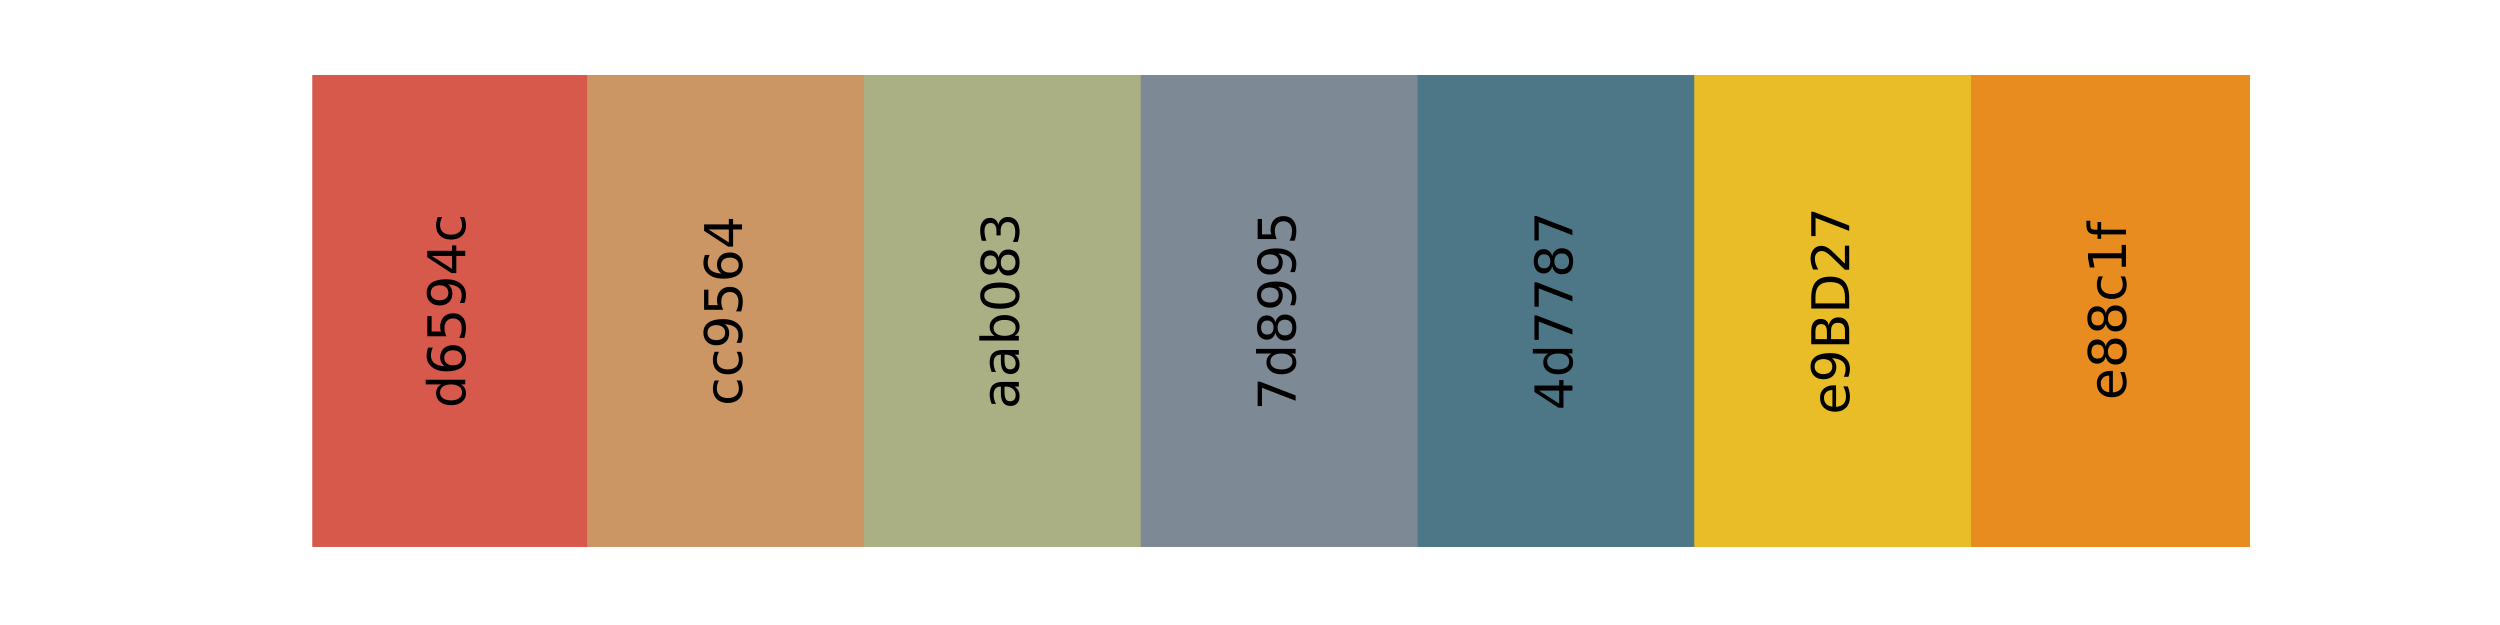
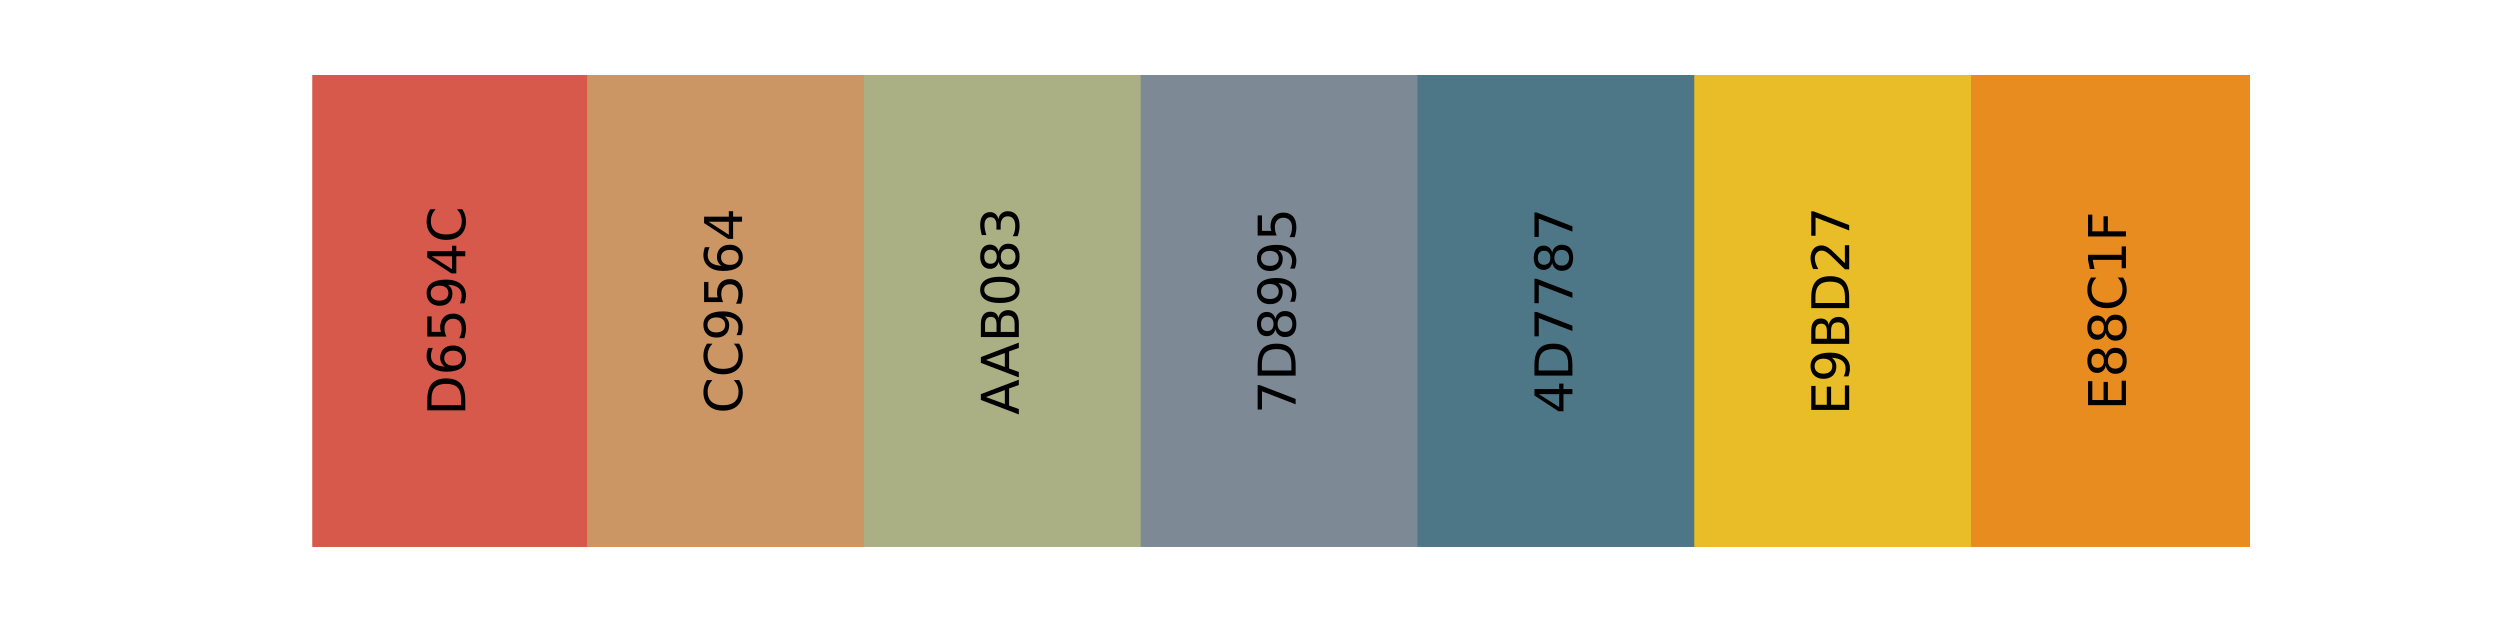
<svg xmlns="http://www.w3.org/2000/svg" xmlns:xlink="http://www.w3.org/1999/xlink" height="144pt" version="1.1" viewBox="0 0 576 144" width="576pt">
  <defs>
    <style type="text/css">
*{stroke-linecap:butt;stroke-linejoin:round;}
  </style>
  </defs>
  <g id="figure_1">
    <g id="patch_1">
      <path d="M 0 144  L 576 144  L 576 0  L 0 0  z " style="fill:#ffffff;" />
    </g>
    <g id="axes_1">
      <g id="patch_2">
-         <path clip-path="url(#p3c85638bd8)" d="M 72 126  L 135.771 126  L 135.771 17.28  L 72 17.28  z " style="fill:#d6594c;stroke:#d6594c;stroke-linejoin:miter;" />
+         <path clip-path="url(#p0abb97f19e)" d="M 72 126  L 135.771 126  L 135.771 17.28  L 72 17.28  z " style="fill:#d6594c;stroke:#d6594c;stroke-linejoin:miter;" />
      </g>
      <g id="patch_3">
-         <path clip-path="url(#p3c85638bd8)" d="M 135.771 126  L 199.543 126  L 199.543 17.28  L 135.771 17.28  z " style="fill:#cc9564;stroke:#cc9564;stroke-linejoin:miter;" />
+         <path clip-path="url(#p0abb97f19e)" d="M 135.771 126  L 199.543 126  L 199.543 17.28  L 135.771 17.28  z " style="fill:#cc9564;stroke:#cc9564;stroke-linejoin:miter;" />
      </g>
      <g id="patch_4">
-         <path clip-path="url(#p3c85638bd8)" d="M 199.543 126  L 263.314 126  L 263.314 17.28  L 199.543 17.28  z " style="fill:#aab083;stroke:#aab083;stroke-linejoin:miter;" />
+         <path clip-path="url(#p0abb97f19e)" d="M 199.543 126  L 263.314 126  L 263.314 17.28  L 199.543 17.28  z " style="fill:#aab083;stroke:#aab083;stroke-linejoin:miter;" />
      </g>
      <g id="patch_5">
-         <path clip-path="url(#p3c85638bd8)" d="M 263.314 126  L 327.086 126  L 327.086 17.28  L 263.314 17.28  z " style="fill:#7d8995;stroke:#7d8995;stroke-linejoin:miter;" />
+         <path clip-path="url(#p0abb97f19e)" d="M 263.314 126  L 327.086 126  L 327.086 17.28  L 263.314 17.28  z " style="fill:#7d8995;stroke:#7d8995;stroke-linejoin:miter;" />
      </g>
      <g id="patch_6">
-         <path clip-path="url(#p3c85638bd8)" d="M 327.086 126  L 390.857 126  L 390.857 17.28  L 327.086 17.28  z " style="fill:#4d7787;stroke:#4d7787;stroke-linejoin:miter;" />
+         <path clip-path="url(#p0abb97f19e)" d="M 327.086 126  L 390.857 126  L 390.857 17.28  L 327.086 17.28  z " style="fill:#4d7787;stroke:#4d7787;stroke-linejoin:miter;" />
      </g>
      <g id="patch_7">
-         <path clip-path="url(#p3c85638bd8)" d="M 390.857 126  L 454.629 126  L 454.629 17.28  L 390.857 17.28  z " style="fill:#e9bd27;stroke:#e9bd27;stroke-linejoin:miter;" />
+         <path clip-path="url(#p0abb97f19e)" d="M 390.857 126  L 454.629 126  L 454.629 17.28  L 390.857 17.28  z " style="fill:#e9bd27;stroke:#e9bd27;stroke-linejoin:miter;" />
      </g>
      <g id="patch_8">
-         <path clip-path="url(#p3c85638bd8)" d="M 454.629 126  L 518.4 126  L 518.4 17.28  L 454.629 17.28  z " style="fill:#e88c1f;stroke:#e88c1f;stroke-linejoin:miter;" />
+         <path clip-path="url(#p0abb97f19e)" d="M 454.629 126  L 518.4 126  L 518.4 17.28  L 454.629 17.28  z " style="fill:#e88c1f;stroke:#e88c1f;stroke-linejoin:miter;" />
      </g>
      <g id="text_1">
        <defs>
-           <path d="M 45.406 46.391  L 45.406 75.984  L 54.391 75.984  L 54.391 0  L 45.406 0  L 45.406 8.203  Q 42.578 3.328 38.25 0.953  Q 33.938 -1.422 27.875 -1.422  Q 17.969 -1.422 11.734 6.484  Q 5.516 14.406 5.516 27.297  Q 5.516 40.188 11.734 48.094  Q 17.969 56 27.875 56  Q 33.938 56 38.25 53.625  Q 42.578 51.266 45.406 46.391  z M 14.797 27.297  Q 14.797 17.391 18.875 11.75  Q 22.953 6.109 30.078 6.109  Q 37.203 6.109 41.297 11.75  Q 45.406 17.391 45.406 27.297  Q 45.406 37.203 41.297 42.844  Q 37.203 48.484 30.078 48.484  Q 22.953 48.484 18.875 42.844  Q 14.797 37.203 14.797 27.297  z " id="DejaVuSans-100" />
+           <path d="M 19.672 64.797  L 19.672 8.109  L 31.594 8.109  Q 46.688 8.109 53.688 14.938  Q 60.688 21.781 60.688 36.531  Q 60.688 51.172 53.688 57.984  Q 46.688 64.797 31.594 64.797  z M 9.812 72.906  L 30.078 72.906  Q 51.266 72.906 61.172 64.094  Q 71.094 55.281 71.094 36.531  Q 71.094 17.672 61.125 8.828  Q 51.172 0 30.078 0  L 9.812 0  z " id="DejaVuSans-68" />
          <path d="M 33.016 40.375  Q 26.375 40.375 22.484 35.828  Q 18.609 31.297 18.609 23.391  Q 18.609 15.531 22.484 10.953  Q 26.375 6.391 33.016 6.391  Q 39.656 6.391 43.531 10.953  Q 47.406 15.531 47.406 23.391  Q 47.406 31.297 43.531 35.828  Q 39.656 40.375 33.016 40.375  z M 52.594 71.297  L 52.594 62.312  Q 48.875 64.062 45.094 64.984  Q 41.312 65.922 37.594 65.922  Q 27.828 65.922 22.672 59.328  Q 17.531 52.734 16.797 39.406  Q 19.672 43.656 24.016 45.922  Q 28.375 48.188 33.594 48.188  Q 44.578 48.188 50.953 41.516  Q 57.328 34.859 57.328 23.391  Q 57.328 12.156 50.688 5.359  Q 44.047 -1.422 33.016 -1.422  Q 20.359 -1.422 13.672 8.266  Q 6.984 17.969 6.984 36.375  Q 6.984 53.656 15.188 63.938  Q 23.391 74.219 37.203 74.219  Q 40.922 74.219 44.703 73.484  Q 48.484 72.75 52.594 71.297  z " id="DejaVuSans-54" />
          <path d="M 10.797 72.906  L 49.516 72.906  L 49.516 64.594  L 19.828 64.594  L 19.828 46.734  Q 21.969 47.469 24.109 47.828  Q 26.266 48.188 28.422 48.188  Q 40.625 48.188 47.75 41.5  Q 54.891 34.812 54.891 23.391  Q 54.891 11.625 47.562 5.094  Q 40.234 -1.422 26.906 -1.422  Q 22.312 -1.422 17.547 -0.641  Q 12.797 0.141 7.719 1.703  L 7.719 11.625  Q 12.109 9.234 16.797 8.062  Q 21.484 6.891 26.703 6.891  Q 35.156 6.891 40.078 11.328  Q 45.016 15.766 45.016 23.391  Q 45.016 31 40.078 35.438  Q 35.156 39.891 26.703 39.891  Q 22.75 39.891 18.812 39.016  Q 14.891 38.141 10.797 36.281  z " id="DejaVuSans-53" />
          <path d="M 10.984 1.516  L 10.984 10.5  Q 14.703 8.734 18.5 7.812  Q 22.312 6.891 25.984 6.891  Q 35.75 6.891 40.891 13.453  Q 46.047 20.016 46.781 33.406  Q 43.953 29.203 39.594 26.953  Q 35.25 24.703 29.984 24.703  Q 19.047 24.703 12.672 31.312  Q 6.297 37.938 6.297 49.422  Q 6.297 60.641 12.938 67.422  Q 19.578 74.219 30.609 74.219  Q 43.266 74.219 49.922 64.516  Q 56.594 54.828 56.594 36.375  Q 56.594 19.141 48.406 8.859  Q 40.234 -1.422 26.422 -1.422  Q 22.703 -1.422 18.891 -0.688  Q 15.094 0.047 10.984 1.516  z M 30.609 32.422  Q 37.25 32.422 41.125 36.953  Q 45.016 41.5 45.016 49.422  Q 45.016 57.281 41.125 61.844  Q 37.25 66.406 30.609 66.406  Q 23.969 66.406 20.094 61.844  Q 16.219 57.281 16.219 49.422  Q 16.219 41.5 20.094 36.953  Q 23.969 32.422 30.609 32.422  z " id="DejaVuSans-57" />
          <path d="M 37.797 64.312  L 12.891 25.391  L 37.797 25.391  z M 35.203 72.906  L 47.609 72.906  L 47.609 25.391  L 58.016 25.391  L 58.016 17.188  L 47.609 17.188  L 47.609 0  L 37.797 0  L 37.797 17.188  L 4.891 17.188  L 4.891 26.703  z " id="DejaVuSans-52" />
-           <path d="M 48.781 52.594  L 48.781 44.188  Q 44.969 46.297 41.141 47.344  Q 37.312 48.391 33.406 48.391  Q 24.656 48.391 19.812 42.844  Q 14.984 37.312 14.984 27.297  Q 14.984 17.281 19.812 11.734  Q 24.656 6.203 33.406 6.203  Q 37.312 6.203 41.141 7.25  Q 44.969 8.297 48.781 10.406  L 48.781 2.094  Q 45.016 0.344 40.984 -0.531  Q 36.969 -1.422 32.422 -1.422  Q 20.062 -1.422 12.781 6.344  Q 5.516 14.109 5.516 27.297  Q 5.516 40.672 12.859 48.328  Q 20.219 56 33.016 56  Q 37.156 56 41.109 55.141  Q 45.062 54.297 48.781 52.594  z " id="DejaVuSans-99" />
+           <path d="M 64.406 67.281  L 64.406 56.891  Q 59.422 61.531 53.781 63.812  Q 48.141 66.109 41.797 66.109  Q 29.297 66.109 22.656 58.469  Q 16.016 50.828 16.016 36.375  Q 16.016 21.969 22.656 14.328  Q 29.297 6.688 41.797 6.688  Q 48.141 6.688 53.781 8.984  Q 59.422 11.281 64.406 15.922  L 64.406 5.609  Q 59.234 2.094 53.438 0.328  Q 47.656 -1.422 41.219 -1.422  Q 24.656 -1.422 15.125 8.703  Q 5.609 18.844 5.609 36.375  Q 5.609 53.953 15.125 64.078  Q 24.656 74.219 41.219 74.219  Q 47.75 74.219 53.531 72.484  Q 59.328 70.75 64.406 67.281  z " id="DejaVuSans-67" />
        </defs>
-         <g transform="translate(107.197 94.01812)rotate(-90)scale(0.12 -0.12)">
-           <use xlink:href="#DejaVuSans-100" />
-           <use x="63.477" xlink:href="#DejaVuSans-54" />
-           <use x="127.1" xlink:href="#DejaVuSans-53" />
-           <use x="190.723" xlink:href="#DejaVuSans-57" />
-           <use x="254.346" xlink:href="#DejaVuSans-52" />
-           <use x="317.969" xlink:href="#DejaVuSans-99" />
+         <g transform="translate(107.197 95.71969)rotate(-90)scale(0.12 -0.12)">
+           <use xlink:href="#DejaVuSans-68" />
+           <use x="77.002" xlink:href="#DejaVuSans-54" />
+           <use x="140.625" xlink:href="#DejaVuSans-53" />
+           <use x="204.248" xlink:href="#DejaVuSans-57" />
+           <use x="267.871" xlink:href="#DejaVuSans-52" />
+           <use x="331.494" xlink:href="#DejaVuSans-67" />
        </g>
      </g>
      <g id="text_2">
-         <g transform="translate(170.9684 93.50813)rotate(-90)scale(0.12 -0.12)">
-           <use xlink:href="#DejaVuSans-99" />
-           <use x="54.98" xlink:href="#DejaVuSans-99" />
-           <use x="109.961" xlink:href="#DejaVuSans-57" />
-           <use x="173.584" xlink:href="#DejaVuSans-53" />
-           <use x="237.207" xlink:href="#DejaVuSans-54" />
-           <use x="300.83" xlink:href="#DejaVuSans-52" />
+         <g transform="translate(170.9684 95.28938)rotate(-90)scale(0.12 -0.12)">
+           <use xlink:href="#DejaVuSans-67" />
+           <use x="69.824" xlink:href="#DejaVuSans-67" />
+           <use x="139.648" xlink:href="#DejaVuSans-57" />
+           <use x="203.271" xlink:href="#DejaVuSans-53" />
+           <use x="266.895" xlink:href="#DejaVuSans-54" />
+           <use x="330.518" xlink:href="#DejaVuSans-52" />
        </g>
      </g>
      <g id="text_3">
        <defs>
-           <path d="M 34.281 27.484  Q 23.391 27.484 19.188 25  Q 14.984 22.516 14.984 16.5  Q 14.984 11.719 18.141 8.906  Q 21.297 6.109 26.703 6.109  Q 34.188 6.109 38.703 11.406  Q 43.219 16.703 43.219 25.484  L 43.219 27.484  z M 52.203 31.203  L 52.203 0  L 43.219 0  L 43.219 8.297  Q 40.141 3.328 35.547 0.953  Q 30.953 -1.422 24.312 -1.422  Q 15.922 -1.422 10.953 3.297  Q 6 8.016 6 15.922  Q 6 25.141 12.172 29.828  Q 18.359 34.516 30.609 34.516  L 43.219 34.516  L 43.219 35.406  Q 43.219 41.609 39.141 45  Q 35.062 48.391 27.688 48.391  Q 23 48.391 18.547 47.266  Q 14.109 46.141 10.016 43.891  L 10.016 52.203  Q 14.938 54.109 19.578 55.047  Q 24.219 56 28.609 56  Q 40.484 56 46.344 49.844  Q 52.203 43.703 52.203 31.203  z " id="DejaVuSans-97" />
-           <path d="M 48.688 27.297  Q 48.688 37.203 44.609 42.844  Q 40.531 48.484 33.406 48.484  Q 26.266 48.484 22.188 42.844  Q 18.109 37.203 18.109 27.297  Q 18.109 17.391 22.188 11.75  Q 26.266 6.109 33.406 6.109  Q 40.531 6.109 44.609 11.75  Q 48.688 17.391 48.688 27.297  z M 18.109 46.391  Q 20.953 51.266 25.266 53.625  Q 29.594 56 35.594 56  Q 45.562 56 51.781 48.094  Q 58.016 40.188 58.016 27.297  Q 58.016 14.406 51.781 6.484  Q 45.562 -1.422 35.594 -1.422  Q 29.594 -1.422 25.266 0.953  Q 20.953 3.328 18.109 8.203  L 18.109 0  L 9.078 0  L 9.078 75.984  L 18.109 75.984  z " id="DejaVuSans-98" />
+           <path d="M 34.188 63.188  L 20.797 26.906  L 47.609 26.906  z M 28.609 72.906  L 39.797 72.906  L 67.578 0  L 57.328 0  L 50.688 18.703  L 17.828 18.703  L 11.188 0  L 0.781 0  z " id="DejaVuSans-65" />
+           <path d="M 19.672 34.812  L 19.672 8.109  L 35.5 8.109  Q 43.453 8.109 47.281 11.406  Q 51.125 14.703 51.125 21.484  Q 51.125 28.328 47.281 31.562  Q 43.453 34.812 35.5 34.812  z M 19.672 64.797  L 19.672 42.828  L 34.281 42.828  Q 41.5 42.828 45.031 45.531  Q 48.578 48.25 48.578 53.812  Q 48.578 59.328 45.031 62.062  Q 41.5 64.797 34.281 64.797  z M 9.812 72.906  L 35.016 72.906  Q 46.297 72.906 52.391 68.219  Q 58.5 63.531 58.5 54.891  Q 58.5 48.188 55.375 44.234  Q 52.25 40.281 46.188 39.312  Q 53.469 37.75 57.5 32.781  Q 61.531 27.828 61.531 20.406  Q 61.531 10.641 54.891 5.312  Q 48.25 0 35.984 0  L 9.812 0  z " id="DejaVuSans-66" />
          <path d="M 31.781 66.406  Q 24.172 66.406 20.328 58.906  Q 16.5 51.422 16.5 36.375  Q 16.5 21.391 20.328 13.891  Q 24.172 6.391 31.781 6.391  Q 39.453 6.391 43.281 13.891  Q 47.125 21.391 47.125 36.375  Q 47.125 51.422 43.281 58.906  Q 39.453 66.406 31.781 66.406  z M 31.781 74.219  Q 44.047 74.219 50.516 64.516  Q 56.984 54.828 56.984 36.375  Q 56.984 17.969 50.516 8.266  Q 44.047 -1.422 31.781 -1.422  Q 19.531 -1.422 13.062 8.266  Q 6.594 17.969 6.594 36.375  Q 6.594 54.828 13.062 64.516  Q 19.531 74.219 31.781 74.219  z " id="DejaVuSans-48" />
          <path d="M 31.781 34.625  Q 24.75 34.625 20.719 30.859  Q 16.703 27.094 16.703 20.516  Q 16.703 13.922 20.719 10.156  Q 24.75 6.391 31.781 6.391  Q 38.812 6.391 42.859 10.172  Q 46.922 13.969 46.922 20.516  Q 46.922 27.094 42.891 30.859  Q 38.875 34.625 31.781 34.625  z M 21.922 38.812  Q 15.578 40.375 12.031 44.719  Q 8.5 49.078 8.5 55.328  Q 8.5 64.062 14.719 69.141  Q 20.953 74.219 31.781 74.219  Q 42.672 74.219 48.875 69.141  Q 55.078 64.062 55.078 55.328  Q 55.078 49.078 51.531 44.719  Q 48 40.375 41.703 38.812  Q 48.828 37.156 52.797 32.312  Q 56.781 27.484 56.781 20.516  Q 56.781 9.906 50.312 4.234  Q 43.844 -1.422 31.781 -1.422  Q 19.734 -1.422 13.25 4.234  Q 6.781 9.906 6.781 20.516  Q 6.781 27.484 10.781 32.312  Q 14.797 37.156 21.922 38.812  z M 18.312 54.391  Q 18.312 48.734 21.844 45.562  Q 25.391 42.391 31.781 42.391  Q 38.141 42.391 41.719 45.562  Q 45.312 48.734 45.312 54.391  Q 45.312 60.062 41.719 63.234  Q 38.141 66.406 31.781 66.406  Q 25.391 66.406 21.844 63.234  Q 18.312 60.062 18.312 54.391  z " id="DejaVuSans-56" />
          <path d="M 40.578 39.312  Q 47.656 37.797 51.625 33  Q 55.609 28.219 55.609 21.188  Q 55.609 10.406 48.188 4.484  Q 40.766 -1.422 27.094 -1.422  Q 22.516 -1.422 17.656 -0.516  Q 12.797 0.391 7.625 2.203  L 7.625 11.719  Q 11.719 9.328 16.594 8.109  Q 21.484 6.891 26.812 6.891  Q 36.078 6.891 40.938 10.547  Q 45.797 14.203 45.797 21.188  Q 45.797 27.641 41.281 31.266  Q 36.766 34.906 28.719 34.906  L 20.219 34.906  L 20.219 43.016  L 29.109 43.016  Q 36.375 43.016 40.234 45.922  Q 44.094 48.828 44.094 54.297  Q 44.094 59.906 40.109 62.906  Q 36.141 65.922 28.719 65.922  Q 24.656 65.922 20.016 65.031  Q 15.375 64.156 9.812 62.312  L 9.812 71.094  Q 15.438 72.656 20.344 73.438  Q 25.25 74.219 29.594 74.219  Q 40.828 74.219 47.359 69.109  Q 53.906 64.016 53.906 55.328  Q 53.906 49.266 50.438 45.094  Q 46.969 40.922 40.578 39.312  z " id="DejaVuSans-51" />
        </defs>
-         <g transform="translate(234.7398 94.25531)rotate(-90)scale(0.12 -0.12)">
-           <use xlink:href="#DejaVuSans-97" />
-           <use x="61.279" xlink:href="#DejaVuSans-97" />
-           <use x="122.559" xlink:href="#DejaVuSans-98" />
-           <use x="186.035" xlink:href="#DejaVuSans-48" />
-           <use x="249.658" xlink:href="#DejaVuSans-56" />
-           <use x="313.281" xlink:href="#DejaVuSans-51" />
+         <g transform="translate(234.7398 95.58281)rotate(-90)scale(0.12 -0.12)">
+           <use xlink:href="#DejaVuSans-65" />
+           <use x="71.158" xlink:href="#DejaVuSans-65" />
+           <use x="139.566" xlink:href="#DejaVuSans-66" />
+           <use x="208.17" xlink:href="#DejaVuSans-48" />
+           <use x="271.793" xlink:href="#DejaVuSans-56" />
+           <use x="335.416" xlink:href="#DejaVuSans-51" />
        </g>
      </g>
      <g id="text_4">
        <defs>
          <path d="M 8.203 72.906  L 55.078 72.906  L 55.078 68.703  L 28.609 0  L 18.312 0  L 43.219 64.594  L 8.203 64.594  z " id="DejaVuSans-55" />
        </defs>
-         <g transform="translate(298.5113 94.53656)rotate(-90)scale(0.12 -0.12)">
+         <g transform="translate(298.5113 95.3475)rotate(-90)scale(0.12 -0.12)">
          <use xlink:href="#DejaVuSans-55" />
-           <use x="63.623" xlink:href="#DejaVuSans-100" />
-           <use x="127.1" xlink:href="#DejaVuSans-56" />
-           <use x="190.723" xlink:href="#DejaVuSans-57" />
-           <use x="254.346" xlink:href="#DejaVuSans-57" />
-           <use x="317.969" xlink:href="#DejaVuSans-53" />
+           <use x="63.623" xlink:href="#DejaVuSans-68" />
+           <use x="140.625" xlink:href="#DejaVuSans-56" />
+           <use x="204.248" xlink:href="#DejaVuSans-57" />
+           <use x="267.871" xlink:href="#DejaVuSans-57" />
+           <use x="331.494" xlink:href="#DejaVuSans-53" />
        </g>
      </g>
      <g id="text_5">
-         <g transform="translate(362.2827 94.53656)rotate(-90)scale(0.12 -0.12)">
+         <g transform="translate(362.2827 95.3475)rotate(-90)scale(0.12 -0.12)">
          <use xlink:href="#DejaVuSans-52" />
-           <use x="63.623" xlink:href="#DejaVuSans-100" />
-           <use x="127.1" xlink:href="#DejaVuSans-55" />
-           <use x="190.723" xlink:href="#DejaVuSans-55" />
-           <use x="254.346" xlink:href="#DejaVuSans-56" />
-           <use x="317.969" xlink:href="#DejaVuSans-55" />
+           <use x="63.623" xlink:href="#DejaVuSans-68" />
+           <use x="140.625" xlink:href="#DejaVuSans-55" />
+           <use x="204.248" xlink:href="#DejaVuSans-55" />
+           <use x="267.871" xlink:href="#DejaVuSans-56" />
+           <use x="331.494" xlink:href="#DejaVuSans-55" />
        </g>
      </g>
      <g id="text_6">
        <defs>
-           <path d="M 56.203 29.594  L 56.203 25.203  L 14.891 25.203  Q 15.484 15.922 20.484 11.062  Q 25.484 6.203 34.422 6.203  Q 39.594 6.203 44.453 7.469  Q 49.312 8.734 54.109 11.281  L 54.109 2.781  Q 49.266 0.734 44.188 -0.344  Q 39.109 -1.422 33.891 -1.422  Q 20.797 -1.422 13.156 6.188  Q 5.516 13.812 5.516 26.812  Q 5.516 40.234 12.766 48.109  Q 20.016 56 32.328 56  Q 43.359 56 49.781 48.891  Q 56.203 41.797 56.203 29.594  z M 47.219 32.234  Q 47.125 39.594 43.094 43.984  Q 39.062 48.391 32.422 48.391  Q 24.906 48.391 20.391 44.141  Q 15.875 39.891 15.188 32.172  z " id="DejaVuSans-101" />
-           <path d="M 19.672 34.812  L 19.672 8.109  L 35.5 8.109  Q 43.453 8.109 47.281 11.406  Q 51.125 14.703 51.125 21.484  Q 51.125 28.328 47.281 31.562  Q 43.453 34.812 35.5 34.812  z M 19.672 64.797  L 19.672 42.828  L 34.281 42.828  Q 41.5 42.828 45.031 45.531  Q 48.578 48.25 48.578 53.812  Q 48.578 59.328 45.031 62.062  Q 41.5 64.797 34.281 64.797  z M 9.812 72.906  L 35.016 72.906  Q 46.297 72.906 52.391 68.219  Q 58.5 63.531 58.5 54.891  Q 58.5 48.188 55.375 44.234  Q 52.25 40.281 46.188 39.312  Q 53.469 37.75 57.5 32.781  Q 61.531 27.828 61.531 20.406  Q 61.531 10.641 54.891 5.312  Q 48.25 0 35.984 0  L 9.812 0  z " id="DejaVuSans-66" />
-           <path d="M 19.672 64.797  L 19.672 8.109  L 31.594 8.109  Q 46.688 8.109 53.688 14.938  Q 60.688 21.781 60.688 36.531  Q 60.688 51.172 53.688 57.984  Q 46.688 64.797 31.594 64.797  z M 9.812 72.906  L 30.078 72.906  Q 51.266 72.906 61.172 64.094  Q 71.094 55.281 71.094 36.531  Q 71.094 17.672 61.125 8.828  Q 51.172 0 30.078 0  L 9.812 0  z " id="DejaVuSans-68" />
+           <path d="M 9.812 72.906  L 55.906 72.906  L 55.906 64.594  L 19.672 64.594  L 19.672 43.016  L 54.391 43.016  L 54.391 34.719  L 19.672 34.719  L 19.672 8.297  L 56.781 8.297  L 56.781 0  L 9.812 0  z " id="DejaVuSans-69" />
          <path d="M 19.188 8.297  L 53.609 8.297  L 53.609 0  L 7.328 0  L 7.328 8.297  Q 12.938 14.109 22.625 23.891  Q 32.328 33.688 34.812 36.531  Q 39.547 41.844 41.422 45.531  Q 43.312 49.219 43.312 52.781  Q 43.312 58.594 39.234 62.25  Q 35.156 65.922 28.609 65.922  Q 23.969 65.922 18.812 64.312  Q 13.672 62.703 7.812 59.422  L 7.812 69.391  Q 13.766 71.781 18.938 73  Q 24.125 74.219 28.422 74.219  Q 39.75 74.219 46.484 68.547  Q 53.219 62.891 53.219 53.422  Q 53.219 48.922 51.531 44.891  Q 49.859 40.875 45.406 35.406  Q 44.188 33.984 37.641 27.219  Q 31.109 20.453 19.188 8.297  z " id="DejaVuSans-50" />
        </defs>
-         <g transform="translate(426.0541 95.52094)rotate(-90)scale(0.12 -0.12)">
-           <use xlink:href="#DejaVuSans-101" />
-           <use x="61.523" xlink:href="#DejaVuSans-57" />
-           <use x="125.146" xlink:href="#DejaVuSans-66" />
-           <use x="193.75" xlink:href="#DejaVuSans-68" />
-           <use x="270.752" xlink:href="#DejaVuSans-50" />
-           <use x="334.375" xlink:href="#DejaVuSans-55" />
+         <g transform="translate(426.0541 95.62031)rotate(-90)scale(0.12 -0.12)">
+           <use xlink:href="#DejaVuSans-69" />
+           <use x="63.184" xlink:href="#DejaVuSans-57" />
+           <use x="126.807" xlink:href="#DejaVuSans-66" />
+           <use x="195.41" xlink:href="#DejaVuSans-68" />
+           <use x="272.412" xlink:href="#DejaVuSans-50" />
+           <use x="336.035" xlink:href="#DejaVuSans-55" />
        </g>
      </g>
      <g id="text_7">
        <defs>
          <path d="M 12.406 8.297  L 28.516 8.297  L 28.516 63.922  L 10.984 60.406  L 10.984 69.391  L 28.422 72.906  L 38.281 72.906  L 38.281 8.297  L 54.391 8.297  L 54.391 0  L 12.406 0  z " id="DejaVuSans-49" />
-           <path d="M 37.109 75.984  L 37.109 68.5  L 28.516 68.5  Q 23.688 68.5 21.797 66.547  Q 19.922 64.594 19.922 59.516  L 19.922 54.688  L 34.719 54.688  L 34.719 47.703  L 19.922 47.703  L 19.922 0  L 10.891 0  L 10.891 47.703  L 2.297 47.703  L 2.297 54.688  L 10.891 54.688  L 10.891 58.5  Q 10.891 67.625 15.141 71.797  Q 19.391 75.984 28.609 75.984  z " id="DejaVuSans-102" />
+           <path d="M 9.812 72.906  L 51.703 72.906  L 51.703 64.594  L 19.672 64.594  L 19.672 43.109  L 48.578 43.109  L 48.578 34.812  L 19.672 34.812  L 19.672 0  L 9.812 0  z " id="DejaVuSans-70" />
        </defs>
-         <g transform="translate(489.8255 92.19563)rotate(-90)scale(0.12 -0.12)">
-           <use xlink:href="#DejaVuSans-101" />
-           <use x="61.523" xlink:href="#DejaVuSans-56" />
-           <use x="125.146" xlink:href="#DejaVuSans-56" />
-           <use x="188.77" xlink:href="#DejaVuSans-99" />
-           <use x="243.75" xlink:href="#DejaVuSans-49" />
-           <use x="307.373" xlink:href="#DejaVuSans-102" />
+         <g transform="translate(489.8255 94.52438)rotate(-90)scale(0.12 -0.12)">
+           <use xlink:href="#DejaVuSans-69" />
+           <use x="63.184" xlink:href="#DejaVuSans-56" />
+           <use x="126.807" xlink:href="#DejaVuSans-56" />
+           <use x="190.43" xlink:href="#DejaVuSans-67" />
+           <use x="260.254" xlink:href="#DejaVuSans-49" />
+           <use x="323.877" xlink:href="#DejaVuSans-70" />
        </g>
      </g>
    </g>
  </g>
  <defs>
-     <clipPath id="p3c85638bd8">
+     <clipPath id="p0abb97f19e">
      <rect height="108.72" width="446.4" x="72" y="17.28" />
    </clipPath>
  </defs>
</svg>
